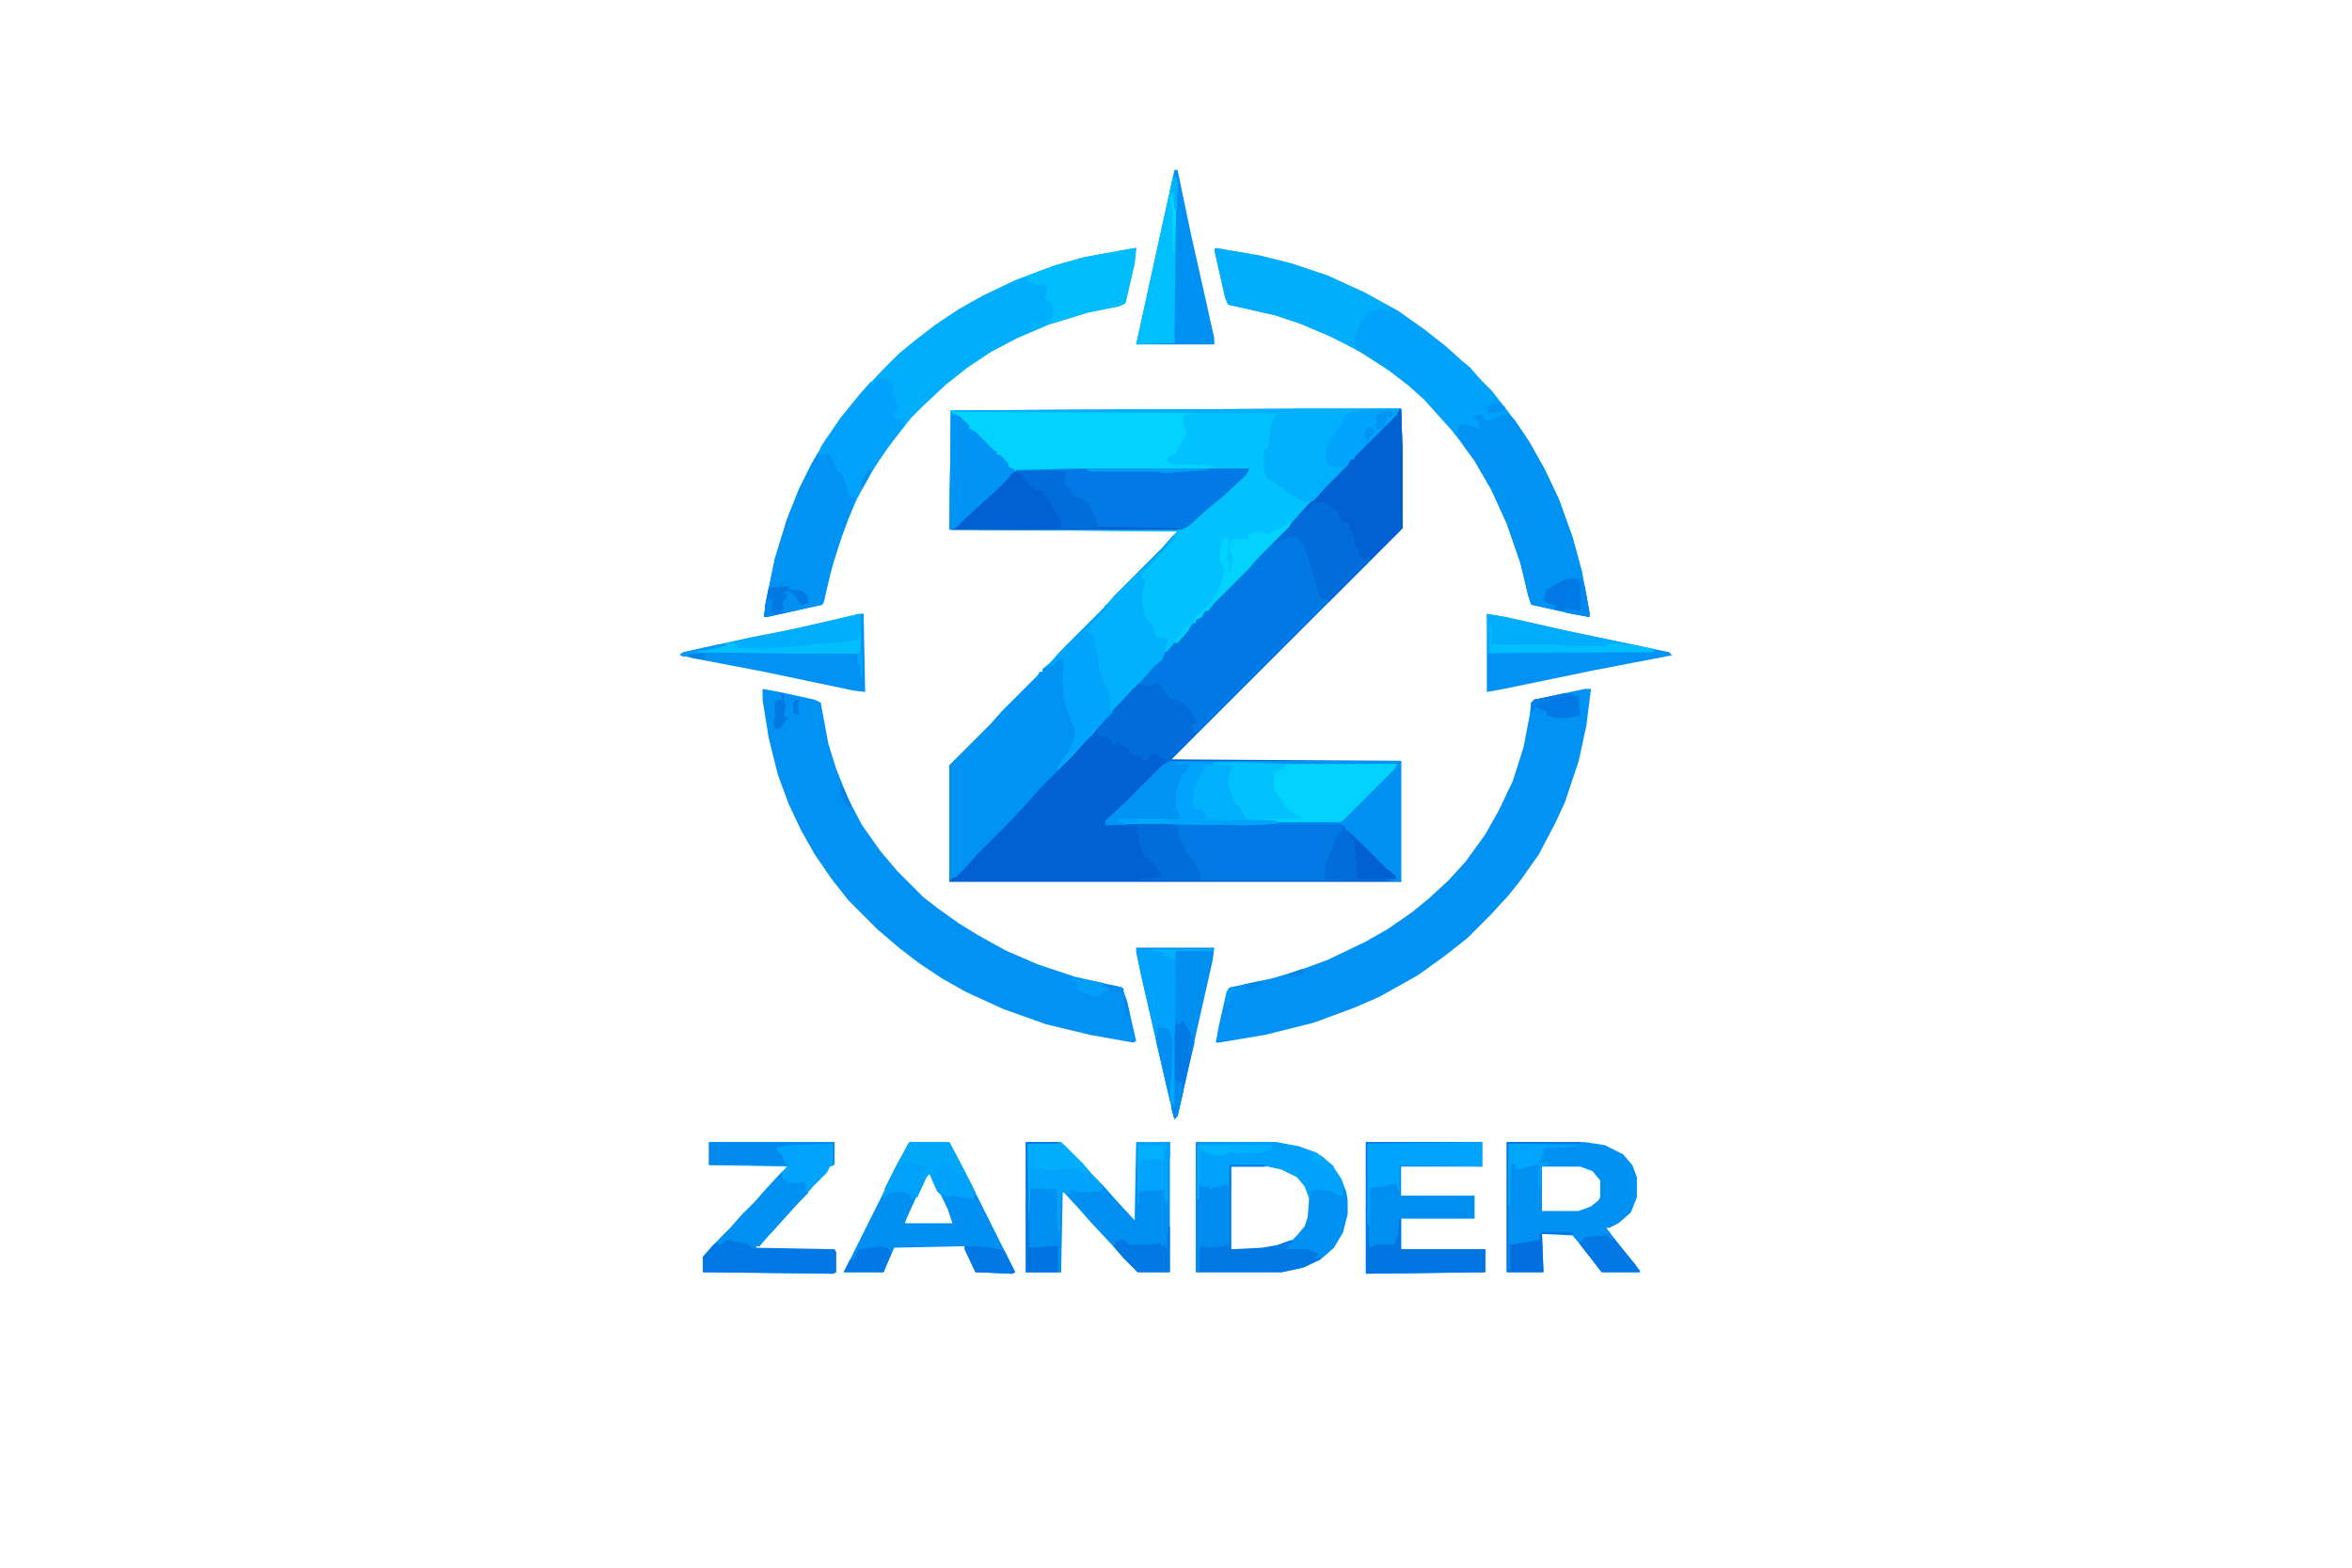
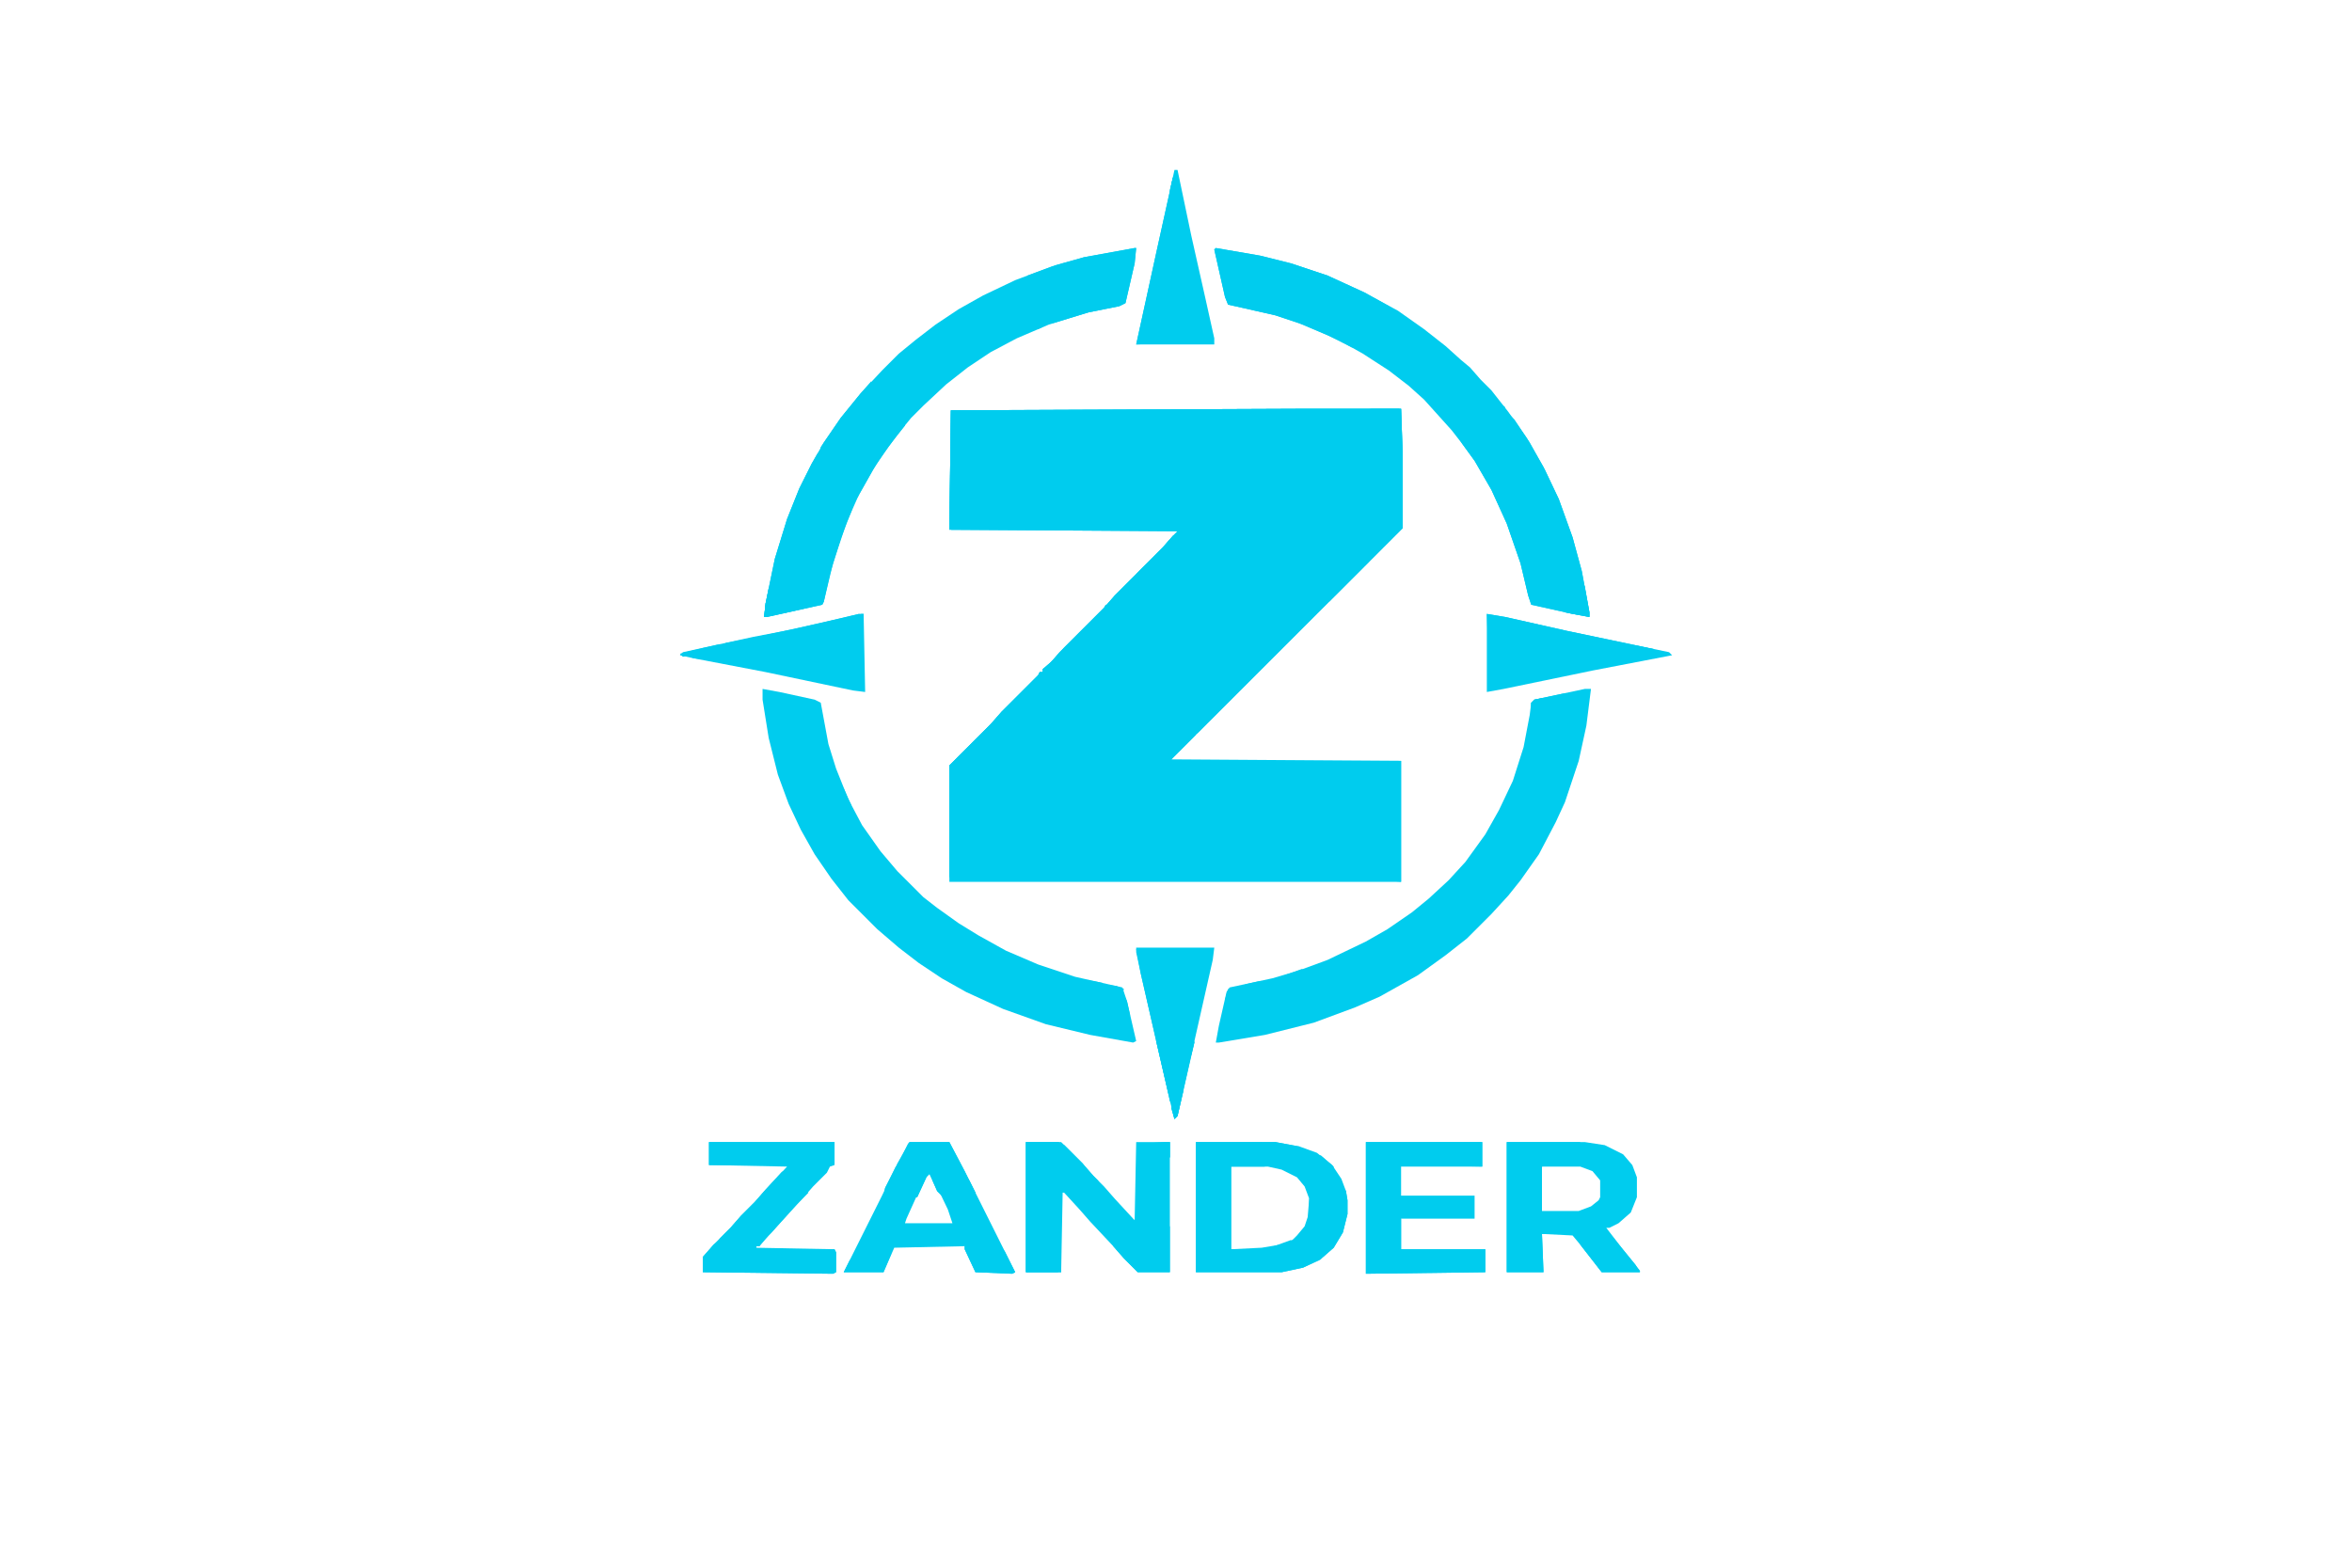
<svg xmlns="http://www.w3.org/2000/svg" version="1.1" viewBox="0 0 1536 1024">
-   <path transform="translate(855,267)" d="m0 0h60l1 29v49l-151 151 150 1v79h-295v-76l27-27 7-8 24-24 1-2h2v-2l7-6 7-8 26-26 7-8 31-31 7-8 3-3-149-1 1-78z" fill="#0160D2" />
-   <path transform="translate(855,267)" d="m0 0h59l-2 4-27 27-1 2h-2l-2 4-15 15-7 8-10 10-7 8-19 19-7 8-22 22-4 5h-2l-2 4-4 2-2 4-6 7-5 5h-2l-2 4-3 1-2 5-5 4-7 8-12 13-15 16-7 8-5 5-8 9-21 21-7 8-15 16-19 19-7 8-7 7h-2l-1 2-1-3v-72l27-27 7-8 24-24 1-2h2v-2l7-6 7-8 26-26 7-8 31-31 7-8 3-3-149-1 1-78z" fill="#01C1FE" />
-   <path transform="translate(794,162)" d="m0 0 29 5 20 5 24 8 24 11 22 12 17 12 14 11 10 9 6 5 7 8 7 7 11 14 12 17 11 19 10 21 9 25 6 22 5 27v3l-11-2-27-6-2-6-5-21-9-26-10-22-11-19-8-11-7-9-18-20-10-9-13-10-17-11-16-9-23-10-18-6-22-5-9-2-2-5-7-31z" fill="#01A2FA" />
-   <path transform="translate(741,162)" d="m0 0h1l-1 10-6 26-4 2-20 4-26 8-21 9-17 9-15 10-14 11-15 14-8 8-9 11-13 18-12 21-8 18-9 27-6 25-1 2-36 8h-2l1-9 6-29 8-26 8-20 8-16 8-14 11-16 13-16 14-15 11-11 11-9 13-10 15-10 16-9 21-10 24-9 21-6z" fill="#01AEFD" />
-   <path transform="translate(1035,450)" d="m0 0h4l-3 24-5 23-9 27-6 13-11 21-12 17-8 10-11 12-16 16-14 11-18 13-25 14-16 7-27 10-32 8-30 5h-2l2-11 5-22 2-3 28-6 17-5 19-7 25-12 14-8 16-11 11-9 13-12 11-12 13-18 9-16 9-19 7-22 4-21 1-8 2-2z" fill="#0192F3" />
-   <path transform="translate(498,450)" d="m0 0 11 2 23 5 4 2 5 27 5 16 8 20 9 17 12 17 11 13 17 17 9 7 14 10 13 8 18 10 21 9 24 8 31 7 3 9 6 26-2 1-28-5-29-7-28-10-24-11-16-9-15-10-13-10-14-12-19-19-11-14-11-16-9-16-8-17-7-19-6-24-4-25z" fill="#0192F4" />
-   <path transform="translate(914,267)" d="m0 0h1l1 29v49l-134 134-3-1-2-5 4-1-5-9-6-4-7-3v-2h-2v-2l-2-1-3-4-4 2h-6l-3-3 9-9 4-5 5-5 5-6 5-5h2l2-4 6-7 5-4 7-8 27-27 7-8 19-19 7-8 10-10 7-8 11-11 1-2h2l2-4 27-27z" fill="#0179E4" />
-   <path transform="translate(764,497)" d="m0 0h151v79l-11-1v-1l7-1-17-16-15-15-1-2-3-1h-153v-3l12-11 25-25z" fill="#0191F3" />
-   <path transform="translate(621,268)" d="m0 0 160 1v1l-8 1v6l2 7-6 9-1 3-4 2-2 3 3 2 26 1 3 2-85 1-45 1-8 7-17 16-10 9-5 5-4 1z" fill="#01D3FE" />
-   <path transform="translate(709,306)" d="m0 0h107l-2 4-15 14-11 9-11 10-5 3h-151l5-4 10-10 8-7 15-14 5-4z" fill="#017AE5" />
-   <path transform="translate(693,428)" d="m0 0 2 4 1 8-1 6 1 14 4 8 2 7 1 1v6l-6 12-5 5-1 4-12 12-7 8-15 16-19 19-7 8-7 7h-2l-1 2-1-3v-72l27-27 7-8 24-24 1-2h2v-2l8-5z" fill="#0193F4" />
-   <path transform="translate(670,746)" d="m0 0h23l14 14 7 8 7 7 7 8 12 13 1 1 1-51h22v85h-21l-9-9-7-8-15-16-7-8-11-12-1 53h-23z" fill="#0190F2" />
-   <path transform="translate(781,746)" d="m0 0h52l16 3 11 4 10 8 6 9 3 8 1 6v9l-3 12-6 10-9 8-11 5-14 3h-56zm23 16v54h20l12-2 10-5 7-8 2-6v-12l-3-8-5-6-10-5-9-2z" fill="#01A2FA" />
-   <path transform="translate(985,270)" d="m0 0 4 4 10 15 10 18 9 19 9 25 6 22 5 27v3l-11-2-27-6-2-6-5-21-9-26-10-22-11-19-8-11-3-5v-4l2-4 7 1 4 2h2l-2-6-3-1 1-2h5l1 3 3 1 4-2z" fill="#0193F4" />
-   <path transform="translate(984,746)" d="m0 0h51l13 2 12 6 6 7 3 8v13l-4 10-8 7-6 3h-2l10 13 12 15v1h-25l-14-18-5-6-20-1 1 25h-24zm23 16v29h24l8-3 5-4 1-2v-11l-5-6-8-3z" fill="#0191F3" />
-   <path transform="translate(914,267)" d="m0 0h1l1 29v49l-48 48-1-2-3 1v-2h-2l-3-11-3-9-4-13-3-5-3-2-6 1-6 3-3 2 2-4 13-13 7-8 10-10 7-8 11-11 1-2h2l2-4 27-27z" fill="#0161D2" />
-   <path transform="translate(594,746)" d="m0 0h26l10 19 33 66-2 1-24-1-7-15v-2l-46 1-7 16h-26l25-50 10-21zm12 19-14 31-1 3h31l-3-9-12-25z" fill="#0190F2" />
-   <path transform="translate(892,746)" d="m0 0h76v16h-53v19h48v15h-48v20h55v15l-78 1z" fill="#018EF1" />
-   <path transform="translate(463,746)" d="m0 0h82v15l-3 1-2 4-9 9-7 8-13 14-7 8-7 7-1 2h-2v2h51l1 2v13l-2 1-85-1v-10l7-8 11-11 7-8 9-9 7-8 14-15-51-1z" fill="#01A3FB" />
-   <path transform="translate(766,350)" d="m0 0 2 1-14 15-9 9 1 3h2l-1 6-1 2v8l2 9 5 6 2 7 8 1-3 10-1 4-5 4-7 8-12 13-15 16-7 8-5 5-8 9-5 5-4 2 2-4 5-6 4-9v-6l-3-7-2-6-2-5-1-16 1-7-2-6-6 6-2-1 7-8 29-29 7-8 31-31z" fill="#01B1FD" />
-   <path transform="translate(766,538)" d="m0 0h109l4 2-2 1-1 3h-2l-2 6-3 8-2 7-1 8 12 1v1h-94l-5-13-5-5-4-9-2-4v-4z" fill="#017AE5" />
-   <path transform="translate(792,498)" d="m0 0h121l-2 4-34 34-2 1h-42l-41-1v-1l21-1-2-6h-2v-2h-2l-5-14 1-7 3-5-14-1z" fill="#01D3FE" />
-   <path transform="translate(534,296)" d="m0 0h3 5l3 4 2 5v3h2l4 7 3 9 3 1-3 9-7 18-7 23-4 18-1 2-36 8h-2l1-9 6-29 8-26 8-20 8-16z" fill="#0193F4" />
-   <path transform="translate(855,267)" d="m0 0h59l-2 4-27 27-1 2h-2l-2 4-15 15-7 8-6 1-10-6-8-6-6-3-2-3-1-10 1-7h2l2-14 1-5 3-4-211-1v-1z" fill="#01B0FD" />
-   <path transform="translate(794,162)" d="m0 0 29 5 20 5 24 8 24 11 16 9 1 3-5-2-9 3-4 4-3 6-3 10 2 2-3 1-16-8-19-8-15-5-22-5-9-2-2-5-7-31z" fill="#01AEFC" />
-   <path transform="translate(561,401)" d="m0 0h3l1 51-8-1-57-12-47-9-9-2 2-2 46-10 26-5z" fill="#0192F4" />
-   <path transform="translate(971,401)" d="m0 0 12 2 40 9 67 14 2 2-52 10-58 12-11 2z" fill="#0192F3" />
-   <path transform="translate(742,619)" d="m0 0h51l-1 8-14 62-9 40-2 2-3-12-19-83-3-14z" fill="#0190F2" />
-   <path transform="translate(767,111)" d="m0 0h2l9 43 9 40 6 27v4h-51l14-64z" fill="#0191F3" />
-   <path transform="translate(662,308)" d="m0 0h34l-1 7 1 3h2l2 4 1 4 2-2 5 3 3 2 4 9 2 6 52 1v1h-148l5-4 10-10 8-7 15-14z" fill="#0160D2" />
-   <path transform="translate(575,247)" d="m0 0 8 2 1 4-2 5h2l3 9-1 2h-2v4l7 2v3l-11 14-10 15-10 18h-5l-4-13-2-4h-2l-4-10-1-1h-5l-2 1 1-6 13-19 13-16 7-8v3l5-4z" fill="#01A2FB" />
-   <path transform="translate(756,446)" d="m0 0 4 5 1 3h2v2l6 1 5 4 5 5 2 6-3 2 3 6-18 18-2-2-5-2-1-2-4 1-1 3-4 1v-2l-5-2-3-1-1-3-5-2-2-2-2 2-2-1v-3h-2v-2h-4l-1 2-3-5 4-5 3-5 15-16 5-5 9 1z" fill="#016CDA" />
-   <path transform="translate(741,162)" d="m0 0h1l-1 10-6 26-4 2-20 4-23 7h-6l4-3 2-2-1-8-5-3 2-4-1-5h-7l-7-3 2-1v-2l19-7 18-5z" fill="#01BDFE" />
-   <path transform="translate(858,328)" d="m0 0h7l5 4 4 2 2 7h4l3 7 2 7-1 1 3 3 1 5h2v2l5-3-1 4-26 26-1-2-3 1v-2h-2l-3-11-3-9-4-13-3-5-3-2-6 1-6 3-3 2 2-4 13-13 5-6h4l2-4z" fill="#016CDA" />
-   <path transform="translate(621,268)" d="m0 0 1 2 5 2 6 6v2l4 2 12 12 2 1v2h2l5 5 1 3 4 2-6 7-7 7-8 7-15 14-3 3-4 1z" fill="#0194F4" />
-   <path transform="translate(722,395)" d="m0 0h2l-2 4-13 13 5 3 2 9 2 13 3 9 4 9v9l2 1-16 16-9 10-5 5-4 5h-2l2-4 5-6 4-9v-6l-3-7-2-6-2-5-1-16 1-7-2-6-6 6-2-1 7-8 29-29z" fill="#01A4FB" />
-   <path transform="translate(768,498)" d="m0 0h24l15 1-4 8 1 8 3 8v3h2v2h2l3 7 19 1 1 2-18 1-80-1-6-1v-2h41l-3-8v-10l4-11 3-2 2-5h-9z" fill="#01B1FE" />
-   <path transform="translate(971,401)" d="m0 0 12 2 40 9 57 12v2l-108 1z" fill="#01ADFC" />
-   <path transform="translate(561,401)" d="m0 0 2 1v27l-2-2h-37l-68-1v-1l14-3h4v-2l25-5 41-9z" fill="#01AEFC" />
-   <path transform="translate(473,809)" d="m0 0 14 2 6 4 52 1 1 2v13l-2 1-85-1v-10l7-8 3-2v2h2z" fill="#0178E3" />
-   <path transform="translate(742,620)" d="m0 0h50v1h-24l-1 102-3-4-19-83z" fill="#01A2FB" />
-   <path transform="translate(766,116)" d="m0 0h2l1 4-1 17-1 87-25 1 14-64z" fill="#01BEFE" />
-   <path transform="translate(594,746)" d="m0 0h26l10 19 7 14-1 4-14-2h-7l-3-3-5-11-2 2-6 13h-2l-1 2-2-4-6-2-8 1-3 4 1-7 9-17 6-12z" fill="#01A8F9" />
-   <path transform="translate(892,746)" d="m0 0h75v1h-74l1 68 5-2h12l1-5h1l1-12h1v20h55v15l-78 1z" fill="#0175E1" />
-   <path transform="translate(967,746)" d="m0 0h1v16l-54-1v17h-1l-1-5-8 2-9 1-1 24h-1v-53z" fill="#01A4FB" />
-   <path transform="translate(670,746)" d="m0 0h21v1h-20l1 28 18 1 3 3v52h-23z" fill="#0190F2" />
-   <path transform="translate(803,761)" d="m0 0h23v1h-22v54l20-1 12-2 9-3-5 6 14-1 8 4-1 2 2 1-12 6-14 3h-54v-23h1v6h16l1-3 1 1z" fill="#0177E2" />
-   <path transform="translate(764,497)" d="m0 0h150l-1 2h-136l-2 6-3 1-3 11v10l2 6v2h-41v2h6v1l-14 1v-3l12-11 25-25z" fill="#0194F5" />
-   <path transform="translate(691,746)" d="m0 0 4 2 12 12 7 8 3 3 3 5-1 2-14 1-6-2v3l-4-1h-2l-1 26h-1l-1-28-17-1-1 21h-1v-50z" fill="#01A3FB" />
-   <path transform="translate(511,765)" d="m0 0v3 2l3 1v2l11-1 2 4-1 2 2 1-8 8-7 8-11 12-6 7h-2l-1 2-6-4-13-2-3 3h-2l1-4 7-7 7-8 9-9 7-8z" fill="#0191F3" />
-   <path transform="translate(792,498)" d="m0 0h26l22 1-2 4h-3l-3 3v10l4 5 4 6 6 5 4 2v1h-36l-3-5v-2h-2v-2h-2l-5-14 1-7 3-5-14-1z" fill="#01C1FF" />
-   <path transform="translate(877,775)" d="m0 0 2 3 1 6v9l-3 12-6 10-7 6-5 1 2-3-7-3h-14l2-4 5-5 5-6 2-6 1-12 1-1v-4l4-1 9 1 6 3h2z" fill="#0191F3" />
-   <path transform="translate(736,538)" d="m0 0h30l3 2 1 6 4 9 1 4 4 2 5 10v4h-40v-1l14-1v-3l-8-9-2-1-3-6-2-9-1-2 2-3-8-1z" fill="#016DDB" />
-   <path transform="translate(781,746)" d="m0 0h43v1h-42l1 26 1 2h6v2l5-2 6-1 1 1 1 10v30l-2-3-1 2-11 1-5-1-1 17h-2z" fill="#018DF0" />
-   <path transform="translate(896,267)" d="m0 0h18l-2 4-27 27-1 2h-2l-2 4-3 2-5-1-5-2-1-2v-7l3-9h2l2-4 3-4 1-4 2-2 9-3z" fill="#01A4FB" />
-   <path transform="translate(877,541)" d="m0 0 4 2 22 22 8 7 1 2-8 1h-26l-13-1 1-11 3-6 3-10z" fill="#016DDB" />
-   <path transform="translate(673,308)" d="m0 0h23l-1 7 1 3h2l2 4 1 4 2-2 5 3 3 2 4 9 2 6-6 1h-20l3-2-4-8-2-2-2-5-4-5v-2l-6-1-4-3v-2l-3-1v-2h-2v-2l-3-1z" fill="#016DDB" />
-   <path transform="translate(842,340)" d="m0 0h2l-2 4-20 20-7 8-22 22-4 5h-2l-2 4-4 2v2h-2l2-4 10-10 5-8 4-13-3-5v-9l2-6 3-1v10l-1 4 2 2-1 6h2l1-10-2-4v-5l3-2h9v-3l8-2 5 2 3-2 6-2z" fill="#01D2FE" />
-   <path transform="translate(463,746)" d="m0 0h82v14h-1v-13l-29 1-7 1-1 2 4 4 1 4 3 2h-52z" fill="#0189ED" />
-   <path transform="translate(763,746)" d="m0 0h1v10h-2l1 3v25l-2 2-1-9-13 1h-3v8h-1v-39z" fill="#01A4FC" />
-   <path transform="translate(984,746)" d="m0 0h48v1h-47v83l1-1v-16l19-3 1-5h21v1h-20l1 25h-24z" fill="#0170DE" />
-   <path transform="translate(1048,807)" d="m0 0h2l1 2h3l14 17 3 5h-25l-14-18v-3l1 1 2-3z" fill="#0178E3" />
-   <path transform="translate(691,746)" d="m0 0 4 2 12 12 3 4-1 3-4-4h-8l-7 2-16-2-1-1-1 35h-1v-50z" fill="#01ADFC" />
-   <path transform="translate(763,801)" d="m0 0h1v30h-21l-9-9-7-8 3-4h5l2 3h14l7-1v2l3-1 1 5z" fill="#0178E3" />
-   <path transform="translate(562,402)" d="m0 0h1v27l-2-2h-37l-68-1v-1l14-3h4l1-2h5l1 3 15 1 14-1 21-2 22-2 7-1 1-2z" fill="#01BFFE" />
-   <path transform="translate(768,666)" d="m0 0 1 3h2l1-3 7 11 1 4-11 48-2 2-2-7 1-4v-16l1-26z" fill="#017AE5" />
-   <path transform="translate(973,409)" d="m0 0h1v12h42l11 1h21l4-2 18 2 10 2v2h-107z" fill="#01BFFE" />
-   <path transform="translate(768,498)" d="m0 0h19v5l-4 5-3 6-1 11 1 3 5 1 3 5v1h-17l-3-8v-10l4-11 3-2 2-5h-9z" fill="#01A4FC" />
-   <path transform="translate(670,746)" d="m0 0h21v1h-20l1 68 15-1h4v17h-21z" fill="#0173E0" />
-   <path transform="translate(619,759)" d="m0 0 4 2 1 5 6 2 3 3 4 8-1 4-14-2h-7l-3-3-3-7 1-6h2v-2z" fill="#01A2FA" />
-   <path transform="translate(630,814)" d="m0 0h10l13 2 3 1 7 14-2 1-24-1-7-15z" fill="#0178E3" />
-   <path transform="translate(589,760)" d="m0 0h8l7 3 1 6-6 13h-2l-1 2-2-4-6-2-8 1-3 4 1-7 7-14z" fill="#01A1F9" />
-   <path transform="translate(1023,378)" d="m0 0h8l1 2 1 15-1 4-8-1-2-1v2l-8-1 3-2-6-2-3-2 2-7 9-5z" fill="#017AE5" />
-   <path transform="translate(576,814)" d="m0 0 5 2 1 3-5 12h-26l4-8h2l4-7z" fill="#0178E3" />
-   <path transform="translate(1021,453)" d="m0 0h5l2 1 3 1v4l1 8-3 1-5 1h-9l-5-2v-2l-6-3h-2l-2 4v-7l2-2z" fill="#017AE5" />
-   <path transform="translate(985,747)" d="m0 0 45 1v1l-22 1v4l-3 6-6 2-7 2-2-1v-2l-3-1v-4l-1 32h-1z" fill="#01A5FC" />
-   <path transform="translate(881,544)" d="m0 0 7 6 15 15 8 7 1 2h-26v-10l-1-8-1-7-3-3z" fill="#0160D2" />
-   <path transform="translate(757,671)" d="m0 0 6 1 3 7v24l-1 10v5l-2-4-8-34 1-8z" fill="#0190F2" />
-   <path transform="translate(511,383)" d="m0 0h4v2l9 1 3 3 1 5-5 1-4-6-5-2 1 3-3 5v3l2 2-15 3 1-9 2-10z" fill="#0179E4" />
-   <path transform="translate(782,748)" d="m0 0h49l-1 3-8 2h-15l-3-1-5 3-9-1-5-3-2-2v34h-1z" fill="#01B4FE" />
-   <path transform="translate(730,535)" d="m0 0h33l70 1 1 2-18 1-80-1-6-1z" fill="#01A4FA" />
-   <path transform="translate(743,747)" d="m0 0 19 1v6h-1v-5l-1 1v8l-5-1-4 1-5-1v2h-2v17h-1z" fill="#01B0FD" />
-   <path transform="translate(700,639)" d="m0 0 15 2 5 1v2l7 1-4 2-3 1-1 3h-5l-10-4-1-4 1-1-4-1z" fill="#019FF8" />
-   <path transform="translate(709,306)" d="m0 0h80v1l-29 2-4-1h-44z" fill="#019EF8" />
-   <path transform="translate(824,746)" d="m0 0h9l16 3 1 3-7 1-10-1-2-4h-49v-1z" fill="#01A0F7" />
-   <path transform="translate(514,386)" d="m0 0 5 2 2 2 3 5 3 2-13 3-5-1 3-1-1-4 2-3 1-2-2-2z" fill="#0190F2" />
-   <path transform="translate(807,748)" d="m0 0h24l-1 3-8 2h-15l-1-3h-6v-1z" fill="#01B0FD" />
-   <path transform="translate(510,453)" d="m0 0h2v5l1 2-1 8 3 1-6 7h-3l-1-4 1-3v-10l2-2h3z" fill="#0179E4" />
-   <path transform="translate(1033,379)" d="m0 0 2 4 3 17v3l-11-2-5-1v-3l10 2v-18z" fill="#0189ED" />
-   <path transform="translate(474,420)" d="m0 0h6l1 3 11 1 1 2h-37v-1l14-3h4z" fill="#01C2FE" />
-   <path transform="translate(766,704)" d="m0 0 4 3 2-1 1 6-4 17-2 2-2-7 1-4z" fill="#018BEE" />
-   <path transform="translate(766,116)" d="m0 0h2l1 4-2 45h-1l-1-32h-1v-9z" fill="#01D4FF" />
-   <path transform="translate(730,535)" d="m0 0h33l-3 2-10 1h-14l-6-1z" fill="#01AAFC" />
-   <path transform="translate(801,351)" d="m0 0 1 2v8l-1 4 2 2-1 5-5-5v-9l2-6z" fill="#01D4FF" />
-   <path transform="translate(854,753)" d="m0 0 9 2 8 7-1 4-4-1v-2l-2-1-2-3-2 1-4-2v-4z" fill="#01A5F9" />
-   <path transform="translate(753,620)" d="m0 0h39v1h-24l-1 6-7-3-1-2-6-1z" fill="#01B1FD" />
-   <path transform="translate(562,401)" d="m0 0h2v40l-2 1v-7l-2-1v-7l2-1z" fill="#0196F5" />
-   <path transform="translate(901,269)" d="m0 0h9l-1 3h-3l-2 7-5 2v-7l-1-2 3-2z" fill="#0195F5" />
-   <path transform="translate(766,680)" d="m0 0h1v43l-3-4v-10l1-6z" fill="#01A7FC" />
-   <path transform="translate(516,385)" d="m0 0 8 1 3 3 1 5-5 1-4-6-3-2z" fill="#017AE5" />
-   <path transform="translate(766,350)" d="m0 0 2 1-14 15-10 10-2-1 17-17z" fill="#01A9FA" />
-   <path transform="translate(469,421)" d="m0 0h5l-4 2-9 2h-5v2l-10 2-2-2 16-4z" fill="#019CF6" />
-   <path transform="translate(979,263)" d="m0 0 4 3-1 2-5 2-2-1-3 1-1-4 3-2z" fill="#0193F4" />
-   <path transform="translate(502,390)" d="m0 0 1 2h2l-1 5-1 2 2 1v2l-6 1 1-9z" fill="#018AEE" />
-   <path transform="translate(766,116)" d="m0 0h2l1 4-1 17h-1l-1-12-2 4 1-9z" fill="#01B1FC" />
-   <path transform="translate(763,746)" d="m0 0h1v10h-3l1-8h-18v-1z" fill="#019FF9" />
-   <path transform="translate(1007,456)" d="m0 0 6 1-4 2h-3v2l-4 1-2 4v-7l2-2z" fill="#0180E8" />
-   <path transform="translate(895,279)" d="m0 0 3 3-5 6-2-3 1-5z" fill="#0194F5" />
-   <path transform="translate(854,753)" d="m0 0 9 2v3l-1 2-6-2v-4z" fill="#01AAFA" />
-   <path transform="translate(730,535)" d="m0 0h12l2 2-1 1-13-1z" fill="#01A2FB" />
-   <path transform="translate(549,513)" d="m0 0 2 2 5 11-1 2-3-3-3-5z" fill="#0185E9" />
-   <path transform="translate(822,641)" d="m0 0 4 1-6 3-3 2-4-4zm-13 3 4 1z" fill="#0188EC" />
-   <path transform="translate(843,810)" d="m0 0 2 1-7 5-6 1v-3z" fill="#017DE5" />
-   <path transform="translate(779,677)" d="m0 0 1 4-2 8h-2v-9z" fill="#0184EA" />
-   <path transform="translate(720,643)" d="m0 0 9 1 5 2-1 3v-2l-8 1v-2l-5-2z" fill="#018AED" />
-   <path transform="translate(802,646)" d="m0 0h6l-3 2-3 9-2-4z" fill="#019CF6" />
-   <path transform="translate(520,457)" d="m0 0h2l-1 5 1 5-4-1v-7z" fill="#017AE5" />
-   <path transform="translate(561,426)" d="m0 0 2 3v13h-1v-7l-2-1v-7z" fill="#01A7FC" />
-   <path transform="translate(1006,759)" d="m0 0h5v2l-4 1-1 14h-1v-16z" fill="#01A2FB" />
-   <path transform="translate(734,650)" d="m0 0 2 4 2 9-1 4v-3h-2l-1-9z" fill="#018AED" />
-   <path transform="translate(850,633)" d="m0 0 4 1h-2v2l-9 2-4-1z" fill="#0185EA" />
-   <path transform="translate(453,427)" d="m0 0h8l-2 2 3 2-9-1-4-2z" fill="#0181E9" />
-   <path transform="translate(676,210)" d="m0 0 5 1-1 3-2 1h-6l2-1z" fill="#01B4FC" />
-   <path transform="translate(776,408)" d="m0 0h2l-2 4-7 8h-2l2-4z" fill="#01CDFE" />
-   <path transform="translate(567,307)" d="m0 0h2l-2 5-4 7-1-4z" fill="#0191EF" />
+   <path transform="translate(855,267)" d="m0 0h60l1 29v49l-151 151 150 1v79h-295v-76l27-27 7-8 24-24 1-2h2v-2l7-6 7-8 26-26 7-8 31-31 7-8 3-3-149-1 1-78z" fill="#00CCEE" />
+   <path transform="translate(855,267)" d="m0 0h59l-2 4-27 27-1 2h-2l-2 4-15 15-7 8-10 10-7 8-19 19-7 8-22 22-4 5h-2l-2 4-4 2-2 4-6 7-5 5h-2l-2 4-3 1-2 5-5 4-7 8-12 13-15 16-7 8-5 5-8 9-21 21-7 8-15 16-19 19-7 8-7 7h-2l-1 2-1-3v-72l27-27 7-8 24-24 1-2h2v-2l7-6 7-8 26-26 7-8 31-31 7-8 3-3-149-1 1-78z" fill="#00CCEE" />
+   <path transform="translate(794,162)" d="m0 0 29 5 20 5 24 8 24 11 22 12 17 12 14 11 10 9 6 5 7 8 7 7 11 14 12 17 11 19 10 21 9 25 6 22 5 27v3l-11-2-27-6-2-6-5-21-9-26-10-22-11-19-8-11-7-9-18-20-10-9-13-10-17-11-16-9-23-10-18-6-22-5-9-2-2-5-7-31z" fill="#00CCEE" />
+   <path transform="translate(741,162)" d="m0 0h1l-1 10-6 26-4 2-20 4-26 8-21 9-17 9-15 10-14 11-15 14-8 8-9 11-13 18-12 21-8 18-9 27-6 25-1 2-36 8h-2l1-9 6-29 8-26 8-20 8-16 8-14 11-16 13-16 14-15 11-11 11-9 13-10 15-10 16-9 21-10 24-9 21-6z" fill="#00CCEE" />
+   <path transform="translate(1035,450)" d="m0 0h4l-3 24-5 23-9 27-6 13-11 21-12 17-8 10-11 12-16 16-14 11-18 13-25 14-16 7-27 10-32 8-30 5h-2l2-11 5-22 2-3 28-6 17-5 19-7 25-12 14-8 16-11 11-9 13-12 11-12 13-18 9-16 9-19 7-22 4-21 1-8 2-2z" fill="#00CCEE" />
+   <path transform="translate(498,450)" d="m0 0 11 2 23 5 4 2 5 27 5 16 8 20 9 17 12 17 11 13 17 17 9 7 14 10 13 8 18 10 21 9 24 8 31 7 3 9 6 26-2 1-28-5-29-7-28-10-24-11-16-9-15-10-13-10-14-12-19-19-11-14-11-16-9-16-8-17-7-19-6-24-4-25z" fill="#00CCEE" />
+   <path transform="translate(914,267)" d="m0 0h1l1 29v49l-134 134-3-1-2-5 4-1-5-9-6-4-7-3v-2h-2v-2l-2-1-3-4-4 2h-6l-3-3 9-9 4-5 5-5 5-6 5-5h2l2-4 6-7 5-4 7-8 27-27 7-8 19-19 7-8 10-10 7-8 11-11 1-2h2l2-4 27-27z" fill="#00CCEE" />
+   <path transform="translate(764,497)" d="m0 0h151v79l-11-1v-1l7-1-17-16-15-15-1-2-3-1h-153v-3l12-11 25-25z" fill="#00CCEE" />
+   <path transform="translate(621,268)" d="m0 0 160 1v1l-8 1v6l2 7-6 9-1 3-4 2-2 3 3 2 26 1 3 2-85 1-45 1-8 7-17 16-10 9-5 5-4 1z" fill="#00CCEE" />
+   <path transform="translate(709,306)" d="m0 0h107l-2 4-15 14-11 9-11 10-5 3h-151l5-4 10-10 8-7 15-14 5-4z" fill="#00CCEE" />
+   <path transform="translate(693,428)" d="m0 0 2 4 1 8-1 6 1 14 4 8 2 7 1 1v6l-6 12-5 5-1 4-12 12-7 8-15 16-19 19-7 8-7 7h-2l-1 2-1-3v-72l27-27 7-8 24-24 1-2h2v-2l8-5z" fill="#00CCEE" />
+   <path transform="translate(670,746)" d="m0 0h23l14 14 7 8 7 7 7 8 12 13 1 1 1-51h22v85h-21l-9-9-7-8-15-16-7-8-11-12-1 53h-23z" fill="#00CCEE" />
+   <path transform="translate(781,746)" d="m0 0h52l16 3 11 4 10 8 6 9 3 8 1 6v9l-3 12-6 10-9 8-11 5-14 3h-56zm23 16v54h20l12-2 10-5 7-8 2-6v-12l-3-8-5-6-10-5-9-2z" fill="#00CCEE" />
+   <path transform="translate(985,270)" d="m0 0 4 4 10 15 10 18 9 19 9 25 6 22 5 27v3l-11-2-27-6-2-6-5-21-9-26-10-22-11-19-8-11-3-5v-4l2-4 7 1 4 2h2l-2-6-3-1 1-2h5l1 3 3 1 4-2z" fill="#00CCEE" />
+   <path transform="translate(984,746)" d="m0 0h51l13 2 12 6 6 7 3 8v13l-4 10-8 7-6 3h-2l10 13 12 15v1h-25l-14-18-5-6-20-1 1 25h-24zm23 16v29h24l8-3 5-4 1-2v-11l-5-6-8-3z" fill="#00CCEE" />
+   <path transform="translate(914,267)" d="m0 0h1l1 29v49l-48 48-1-2-3 1v-2h-2l-3-11-3-9-4-13-3-5-3-2-6 1-6 3-3 2 2-4 13-13 7-8 10-10 7-8 11-11 1-2h2l2-4 27-27z" fill="#00CCEE" />
+   <path transform="translate(594,746)" d="m0 0h26l10 19 33 66-2 1-24-1-7-15v-2l-46 1-7 16h-26l25-50 10-21zm12 19-14 31-1 3h31l-3-9-12-25z" fill="#00CCEE" />
+   <path transform="translate(892,746)" d="m0 0h76v16h-53v19h48v15h-48v20h55v15l-78 1z" fill="#00CCEE" />
+   <path transform="translate(463,746)" d="m0 0h82v15l-3 1-2 4-9 9-7 8-13 14-7 8-7 7-1 2h-2v2h51l1 2v13l-2 1-85-1v-10l7-8 11-11 7-8 9-9 7-8 14-15-51-1z" fill="#00CCEE" />
+   <path transform="translate(766,350)" d="m0 0 2 1-14 15-9 9 1 3h2l-1 6-1 2v8l2 9 5 6 2 7 8 1-3 10-1 4-5 4-7 8-12 13-15 16-7 8-5 5-8 9-5 5-4 2 2-4 5-6 4-9v-6l-3-7-2-6-2-5-1-16 1-7-2-6-6 6-2-1 7-8 29-29 7-8 31-31z" fill="#00CCEE" />
+   <path transform="translate(766,538)" d="m0 0h109l4 2-2 1-1 3h-2l-2 6-3 8-2 7-1 8 12 1v1h-94l-5-13-5-5-4-9-2-4v-4z" fill="#00CCEE" />
+   <path transform="translate(792,498)" d="m0 0h121l-2 4-34 34-2 1h-42l-41-1v-1l21-1-2-6h-2v-2h-2l-5-14 1-7 3-5-14-1z" fill="#00CCEE" />
+   <path transform="translate(534,296)" d="m0 0h3 5l3 4 2 5v3h2l4 7 3 9 3 1-3 9-7 18-7 23-4 18-1 2-36 8h-2l1-9 6-29 8-26 8-20 8-16z" fill="#00CCEE" />
+   <path transform="translate(855,267)" d="m0 0h59l-2 4-27 27-1 2h-2l-2 4-15 15-7 8-6 1-10-6-8-6-6-3-2-3-1-10 1-7h2l2-14 1-5 3-4-211-1v-1z" fill="#00CCEE" />
+   <path transform="translate(794,162)" d="m0 0 29 5 20 5 24 8 24 11 16 9 1 3-5-2-9 3-4 4-3 6-3 10 2 2-3 1-16-8-19-8-15-5-22-5-9-2-2-5-7-31z" fill="#00CCEE" />
+   <path transform="translate(561,401)" d="m0 0h3l1 51-8-1-57-12-47-9-9-2 2-2 46-10 26-5z" fill="#00CCEE" />
+   <path transform="translate(971,401)" d="m0 0 12 2 40 9 67 14 2 2-52 10-58 12-11 2z" fill="#00CCEE" />
+   <path transform="translate(742,619)" d="m0 0h51l-1 8-14 62-9 40-2 2-3-12-19-83-3-14z" fill="#00CCEE" />
+   <path transform="translate(767,111)" d="m0 0h2l9 43 9 40 6 27v4h-51l14-64z" fill="#00CCEE" />
+   <path transform="translate(662,308)" d="m0 0h34l-1 7 1 3h2l2 4 1 4 2-2 5 3 3 2 4 9 2 6 52 1v1h-148l5-4 10-10 8-7 15-14z" fill="#00CCEE" />
+   <path transform="translate(575,247)" d="m0 0 8 2 1 4-2 5h2l3 9-1 2h-2v4l7 2v3l-11 14-10 15-10 18h-5l-4-13-2-4h-2l-4-10-1-1h-5l-2 1 1-6 13-19 13-16 7-8v3l5-4z" fill="#00CCEE" />
+   <path transform="translate(756,446)" d="m0 0 4 5 1 3h2v2l6 1 5 4 5 5 2 6-3 2 3 6-18 18-2-2-5-2-1-2-4 1-1 3-4 1v-2l-5-2-3-1-1-3-5-2-2-2-2 2-2-1v-3h-2v-2h-4l-1 2-3-5 4-5 3-5 15-16 5-5 9 1z" fill="#00CCEE" />
+   <path transform="translate(741,162)" d="m0 0h1l-1 10-6 26-4 2-20 4-23 7h-6l4-3 2-2-1-8-5-3 2-4-1-5h-7l-7-3 2-1v-2l19-7 18-5z" fill="#00CCEE" />
+   <path transform="translate(858,328)" d="m0 0h7l5 4 4 2 2 7h4l3 7 2 7-1 1 3 3 1 5h2v2l5-3-1 4-26 26-1-2-3 1v-2h-2l-3-11-3-9-4-13-3-5-3-2-6 1-6 3-3 2 2-4 13-13 5-6h4l2-4z" fill="#00CCEE" />
+   <path transform="translate(621,268)" d="m0 0 1 2 5 2 6 6v2l4 2 12 12 2 1v2h2l5 5 1 3 4 2-6 7-7 7-8 7-15 14-3 3-4 1z" fill="#00CCEE" />
+   <path transform="translate(722,395)" d="m0 0h2l-2 4-13 13 5 3 2 9 2 13 3 9 4 9v9l2 1-16 16-9 10-5 5-4 5h-2l2-4 5-6 4-9v-6l-3-7-2-6-2-5-1-16 1-7-2-6-6 6-2-1 7-8 29-29z" fill="#00CCEE" />
+   <path transform="translate(768,498)" d="m0 0h24l15 1-4 8 1 8 3 8v3h2v2h2l3 7 19 1 1 2-18 1-80-1-6-1v-2h41l-3-8v-10l4-11 3-2 2-5h-9z" fill="#00CCEE" />
+   <path transform="translate(971,401)" d="m0 0 12 2 40 9 57 12v2l-108 1z" fill="#00CCEE" />
+   <path transform="translate(561,401)" d="m0 0 2 1v27l-2-2h-37l-68-1v-1l14-3h4v-2l25-5 41-9z" fill="#00CCEE" />
+   <path transform="translate(473,809)" d="m0 0 14 2 6 4 52 1 1 2v13l-2 1-85-1v-10l7-8 3-2v2h2z" fill="#00CCEE" />
+   <path transform="translate(742,620)" d="m0 0h50v1h-24l-1 102-3-4-19-83z" fill="#00CCEE" />
+   <path transform="translate(766,116)" d="m0 0h2l1 4-1 17-1 87-25 1 14-64z" fill="#00CCEE" />
+   <path transform="translate(594,746)" d="m0 0h26l10 19 7 14-1 4-14-2h-7l-3-3-5-11-2 2-6 13h-2l-1 2-2-4-6-2-8 1-3 4 1-7 9-17 6-12z" fill="#00CCEE" />
+   <path transform="translate(892,746)" d="m0 0h75v1h-74l1 68 5-2h12l1-5h1l1-12h1v20h55v15l-78 1z" fill="#00CCEE" />
+   <path transform="translate(967,746)" d="m0 0h1v16l-54-1v17h-1l-1-5-8 2-9 1-1 24h-1v-53z" fill="#00CCEE" />
+   <path transform="translate(670,746)" d="m0 0h21v1h-20l1 28 18 1 3 3v52h-23z" fill="#00CCEE" />
+   <path transform="translate(803,761)" d="m0 0h23v1h-22v54l20-1 12-2 9-3-5 6 14-1 8 4-1 2 2 1-12 6-14 3h-54v-23h1v6h16l1-3 1 1z" fill="#00CCEE" />
+   <path transform="translate(764,497)" d="m0 0h150l-1 2h-136l-2 6-3 1-3 11v10l2 6v2h-41v2h6v1l-14 1v-3l12-11 25-25z" fill="#00CCEE" />
+   <path transform="translate(691,746)" d="m0 0 4 2 12 12 7 8 3 3 3 5-1 2-14 1-6-2v3l-4-1h-2l-1 26h-1l-1-28-17-1-1 21h-1v-50z" fill="#00CCEE" />
+   <path transform="translate(511,765)" d="m0 0v3 2l3 1v2l11-1 2 4-1 2 2 1-8 8-7 8-11 12-6 7h-2l-1 2-6-4-13-2-3 3h-2l1-4 7-7 7-8 9-9 7-8z" fill="#00CCEE" />
+   <path transform="translate(792,498)" d="m0 0h26l22 1-2 4h-3l-3 3v10l4 5 4 6 6 5 4 2v1h-36l-3-5v-2h-2v-2h-2l-5-14 1-7 3-5-14-1z" fill="#00CCEE" />
+   <path transform="translate(877,775)" d="m0 0 2 3 1 6v9l-3 12-6 10-7 6-5 1 2-3-7-3h-14l2-4 5-5 5-6 2-6 1-12 1-1v-4l4-1 9 1 6 3h2z" fill="#00CCEE" />
+   <path transform="translate(736,538)" d="m0 0h30l3 2 1 6 4 9 1 4 4 2 5 10v4h-40v-1l14-1v-3l-8-9-2-1-3-6-2-9-1-2 2-3-8-1z" fill="#00CCEE" />
+   <path transform="translate(781,746)" d="m0 0h43v1h-42l1 26 1 2h6v2l5-2 6-1 1 1 1 10v30l-2-3-1 2-11 1-5-1-1 17h-2z" fill="#00CCEE" />
+   <path transform="translate(896,267)" d="m0 0h18l-2 4-27 27-1 2h-2l-2 4-3 2-5-1-5-2-1-2v-7l3-9h2l2-4 3-4 1-4 2-2 9-3z" fill="#00CCEE" />
+   <path transform="translate(877,541)" d="m0 0 4 2 22 22 8 7 1 2-8 1h-26l-13-1 1-11 3-6 3-10z" fill="#00CCEE" />
+   <path transform="translate(673,308)" d="m0 0h23l-1 7 1 3h2l2 4 1 4 2-2 5 3 3 2 4 9 2 6-6 1h-20l3-2-4-8-2-2-2-5-4-5v-2l-6-1-4-3v-2l-3-1v-2h-2v-2l-3-1z" fill="#00CCEE" />
+   <path transform="translate(842,340)" d="m0 0h2l-2 4-20 20-7 8-22 22-4 5h-2l-2 4-4 2v2h-2l2-4 10-10 5-8 4-13-3-5v-9l2-6 3-1v10l-1 4 2 2-1 6h2l1-10-2-4v-5l3-2h9v-3l8-2 5 2 3-2 6-2z" fill="#00CCEE" />
+   <path transform="translate(463,746)" d="m0 0h82v14h-1v-13l-29 1-7 1-1 2 4 4 1 4 3 2h-52z" fill="#00CCEE" />
+   <path transform="translate(763,746)" d="m0 0h1v10h-2l1 3v25l-2 2-1-9-13 1h-3v8h-1v-39z" fill="#00CCEE" />
+   <path transform="translate(984,746)" d="m0 0h48v1h-47v83l1-1v-16l19-3 1-5h21v1h-20l1 25h-24z" fill="#00CCEE" />
+   <path transform="translate(1048,807)" d="m0 0h2l1 2h3l14 17 3 5h-25l-14-18v-3l1 1 2-3z" fill="#00CCEE" />
+   <path transform="translate(691,746)" d="m0 0 4 2 12 12 3 4-1 3-4-4h-8l-7 2-16-2-1-1-1 35h-1v-50z" fill="#00CCEE" />
+   <path transform="translate(763,801)" d="m0 0h1v30h-21l-9-9-7-8 3-4h5l2 3h14l7-1v2l3-1 1 5z" fill="#00CCEE" />
+   <path transform="translate(562,402)" d="m0 0h1v27l-2-2h-37l-68-1v-1l14-3h4l1-2h5l1 3 15 1 14-1 21-2 22-2 7-1 1-2z" fill="#00CCEE" />
+   <path transform="translate(768,666)" d="m0 0 1 3h2l1-3 7 11 1 4-11 48-2 2-2-7 1-4v-16l1-26z" fill="#00CCEE" />
+   <path transform="translate(973,409)" d="m0 0h1v12h42l11 1h21l4-2 18 2 10 2v2h-107z" fill="#00CCEE" />
+   <path transform="translate(768,498)" d="m0 0h19v5l-4 5-3 6-1 11 1 3 5 1 3 5v1h-17l-3-8v-10l4-11 3-2 2-5h-9z" fill="#00CCEE" />
+   <path transform="translate(670,746)" d="m0 0h21v1h-20l1 68 15-1h4v17h-21z" fill="#00CCEE" />
+   <path transform="translate(619,759)" d="m0 0 4 2 1 5 6 2 3 3 4 8-1 4-14-2h-7l-3-3-3-7 1-6h2v-2z" fill="#00CCEE" />
+   <path transform="translate(630,814)" d="m0 0h10l13 2 3 1 7 14-2 1-24-1-7-15z" fill="#00CCEE" />
+   <path transform="translate(589,760)" d="m0 0h8l7 3 1 6-6 13h-2l-1 2-2-4-6-2-8 1-3 4 1-7 7-14z" fill="#00CCEE" />
+   <path transform="translate(1023,378)" d="m0 0h8l1 2 1 15-1 4-8-1-2-1v2l-8-1 3-2-6-2-3-2 2-7 9-5z" fill="#00CCEE" />
+   <path transform="translate(576,814)" d="m0 0 5 2 1 3-5 12h-26l4-8h2l4-7z" fill="#00CCEE" />
+   <path transform="translate(1021,453)" d="m0 0h5l2 1 3 1v4l1 8-3 1-5 1h-9l-5-2v-2l-6-3h-2l-2 4v-7l2-2z" fill="#00CCEE" />
+   <path transform="translate(985,747)" d="m0 0 45 1v1l-22 1v4l-3 6-6 2-7 2-2-1v-2l-3-1v-4l-1 32h-1z" fill="#00CCEE" />
+   <path transform="translate(881,544)" d="m0 0 7 6 15 15 8 7 1 2h-26v-10l-1-8-1-7-3-3z" fill="#00CCEE" />
+   <path transform="translate(757,671)" d="m0 0 6 1 3 7v24l-1 10v5l-2-4-8-34 1-8z" fill="#00CCEE" />
+   <path transform="translate(511,383)" d="m0 0h4v2l9 1 3 3 1 5-5 1-4-6-5-2 1 3-3 5v3l2 2-15 3 1-9 2-10z" fill="#00CCEE" />
+   <path transform="translate(782,748)" d="m0 0h49l-1 3-8 2h-15l-3-1-5 3-9-1-5-3-2-2v34h-1z" fill="#00CCEE" />
+   <path transform="translate(730,535)" d="m0 0h33l70 1 1 2-18 1-80-1-6-1z" fill="#00CCEE" />
+   <path transform="translate(743,747)" d="m0 0 19 1v6h-1v-5l-1 1v8l-5-1-4 1-5-1v2h-2v17h-1z" fill="#00CCEE" />
+   <path transform="translate(700,639)" d="m0 0 15 2 5 1v2l7 1-4 2-3 1-1 3h-5l-10-4-1-4 1-1-4-1z" fill="#00CCEE" />
+   <path transform="translate(709,306)" d="m0 0h80v1l-29 2-4-1h-44z" fill="#00CCEE" />
+   <path transform="translate(824,746)" d="m0 0h9l16 3 1 3-7 1-10-1-2-4h-49v-1z" fill="#00CCEE" />
+   <path transform="translate(514,386)" d="m0 0 5 2 2 2 3 5 3 2-13 3-5-1 3-1-1-4 2-3 1-2-2-2z" fill="#00CCEE" />
+   <path transform="translate(807,748)" d="m0 0h24l-1 3-8 2h-15l-1-3h-6v-1z" fill="#00CCEE" />
+   <path transform="translate(510,453)" d="m0 0h2v5l1 2-1 8 3 1-6 7h-3l-1-4 1-3v-10l2-2h3z" fill="#00CCEE" />
+   <path transform="translate(1033,379)" d="m0 0 2 4 3 17v3l-11-2-5-1v-3l10 2v-18z" fill="#00CCEE" />
+   <path transform="translate(474,420)" d="m0 0h6l1 3 11 1 1 2h-37v-1l14-3h4z" fill="#00CCEE" />
+   <path transform="translate(766,704)" d="m0 0 4 3 2-1 1 6-4 17-2 2-2-7 1-4z" fill="#00CCEE" />
+   <path transform="translate(766,116)" d="m0 0h2l1 4-2 45h-1l-1-32h-1v-9z" fill="#00CCEE" />
+   <path transform="translate(730,535)" d="m0 0h33l-3 2-10 1h-14l-6-1z" fill="#00CCEE" />
+   <path transform="translate(801,351)" d="m0 0 1 2v8l-1 4 2 2-1 5-5-5v-9l2-6z" fill="#00CCEE" />
+   <path transform="translate(854,753)" d="m0 0 9 2 8 7-1 4-4-1v-2l-2-1-2-3-2 1-4-2v-4z" fill="#00CCEE" />
+   <path transform="translate(753,620)" d="m0 0h39v1h-24l-1 6-7-3-1-2-6-1z" fill="#00CCEE" />
+   <path transform="translate(562,401)" d="m0 0h2v40l-2 1v-7l-2-1v-7l2-1z" fill="#00CCEE" />
+   <path transform="translate(901,269)" d="m0 0h9l-1 3h-3l-2 7-5 2v-7l-1-2 3-2z" fill="#00CCEE" />
+   <path transform="translate(766,680)" d="m0 0h1v43l-3-4v-10l1-6z" fill="#00CCEE" />
+   <path transform="translate(516,385)" d="m0 0 8 1 3 3 1 5-5 1-4-6-3-2z" fill="#00CCEE" />
+   <path transform="translate(766,350)" d="m0 0 2 1-14 15-10 10-2-1 17-17z" fill="#00CCEE" />
+   <path transform="translate(469,421)" d="m0 0h5l-4 2-9 2h-5v2l-10 2-2-2 16-4z" fill="#00CCEE" />
+   <path transform="translate(979,263)" d="m0 0 4 3-1 2-5 2-2-1-3 1-1-4 3-2z" fill="#00CCEE" />
+   <path transform="translate(502,390)" d="m0 0 1 2h2l-1 5-1 2 2 1v2l-6 1 1-9z" fill="#00CCEE" />
+   <path transform="translate(766,116)" d="m0 0h2l1 4-1 17h-1l-1-12-2 4 1-9z" fill="#00CCEE" />
+   <path transform="translate(763,746)" d="m0 0h1v10h-3l1-8h-18v-1z" fill="#00CCEE" />
+   <path transform="translate(1007,456)" d="m0 0 6 1-4 2h-3v2l-4 1-2 4v-7l2-2z" fill="#00CCEE" />
+   <path transform="translate(895,279)" d="m0 0 3 3-5 6-2-3 1-5z" fill="#00CCEE" />
+   <path transform="translate(854,753)" d="m0 0 9 2v3l-1 2-6-2v-4z" fill="#00CCEE" />
+   <path transform="translate(730,535)" d="m0 0h12l2 2-1 1-13-1z" fill="#00CCEE" />
+   <path transform="translate(549,513)" d="m0 0 2 2 5 11-1 2-3-3-3-5z" fill="#00CCEE" />
+   <path transform="translate(822,641)" d="m0 0 4 1-6 3-3 2-4-4zm-13 3 4 1z" fill="#00CCEE" />
+   <path transform="translate(843,810)" d="m0 0 2 1-7 5-6 1v-3z" fill="#00CCEE" />
+   <path transform="translate(779,677)" d="m0 0 1 4-2 8h-2v-9z" fill="#00CCEE" />
+   <path transform="translate(720,643)" d="m0 0 9 1 5 2-1 3v-2l-8 1v-2l-5-2z" fill="#00CCEE" />
+   <path transform="translate(802,646)" d="m0 0h6l-3 2-3 9-2-4z" fill="#00CCEE" />
+   <path transform="translate(520,457)" d="m0 0h2l-1 5 1 5-4-1v-7z" fill="#00CCEE" />
+   <path transform="translate(561,426)" d="m0 0 2 3v13h-1v-7l-2-1v-7z" fill="#00CCEE" />
+   <path transform="translate(1006,759)" d="m0 0h5v2l-4 1-1 14h-1v-16z" fill="#00CCEE" />
+   <path transform="translate(734,650)" d="m0 0 2 4 2 9-1 4v-3h-2l-1-9z" fill="#00CCEE" />
+   <path transform="translate(850,633)" d="m0 0 4 1h-2v2l-9 2-4-1z" fill="#00CCEE" />
+   <path transform="translate(453,427)" d="m0 0h8l-2 2 3 2-9-1-4-2z" fill="#00CCEE" />
+   <path transform="translate(676,210)" d="m0 0 5 1-1 3-2 1h-6l2-1z" fill="#00CCEE" />
+   <path transform="translate(776,408)" d="m0 0h2l-2 4-7 8h-2l2-4z" fill="#00CCEE" />
+   <path transform="translate(567,307)" d="m0 0h2l-2 5-4 7-1-4z" fill="#00CCEE" />
</svg>
